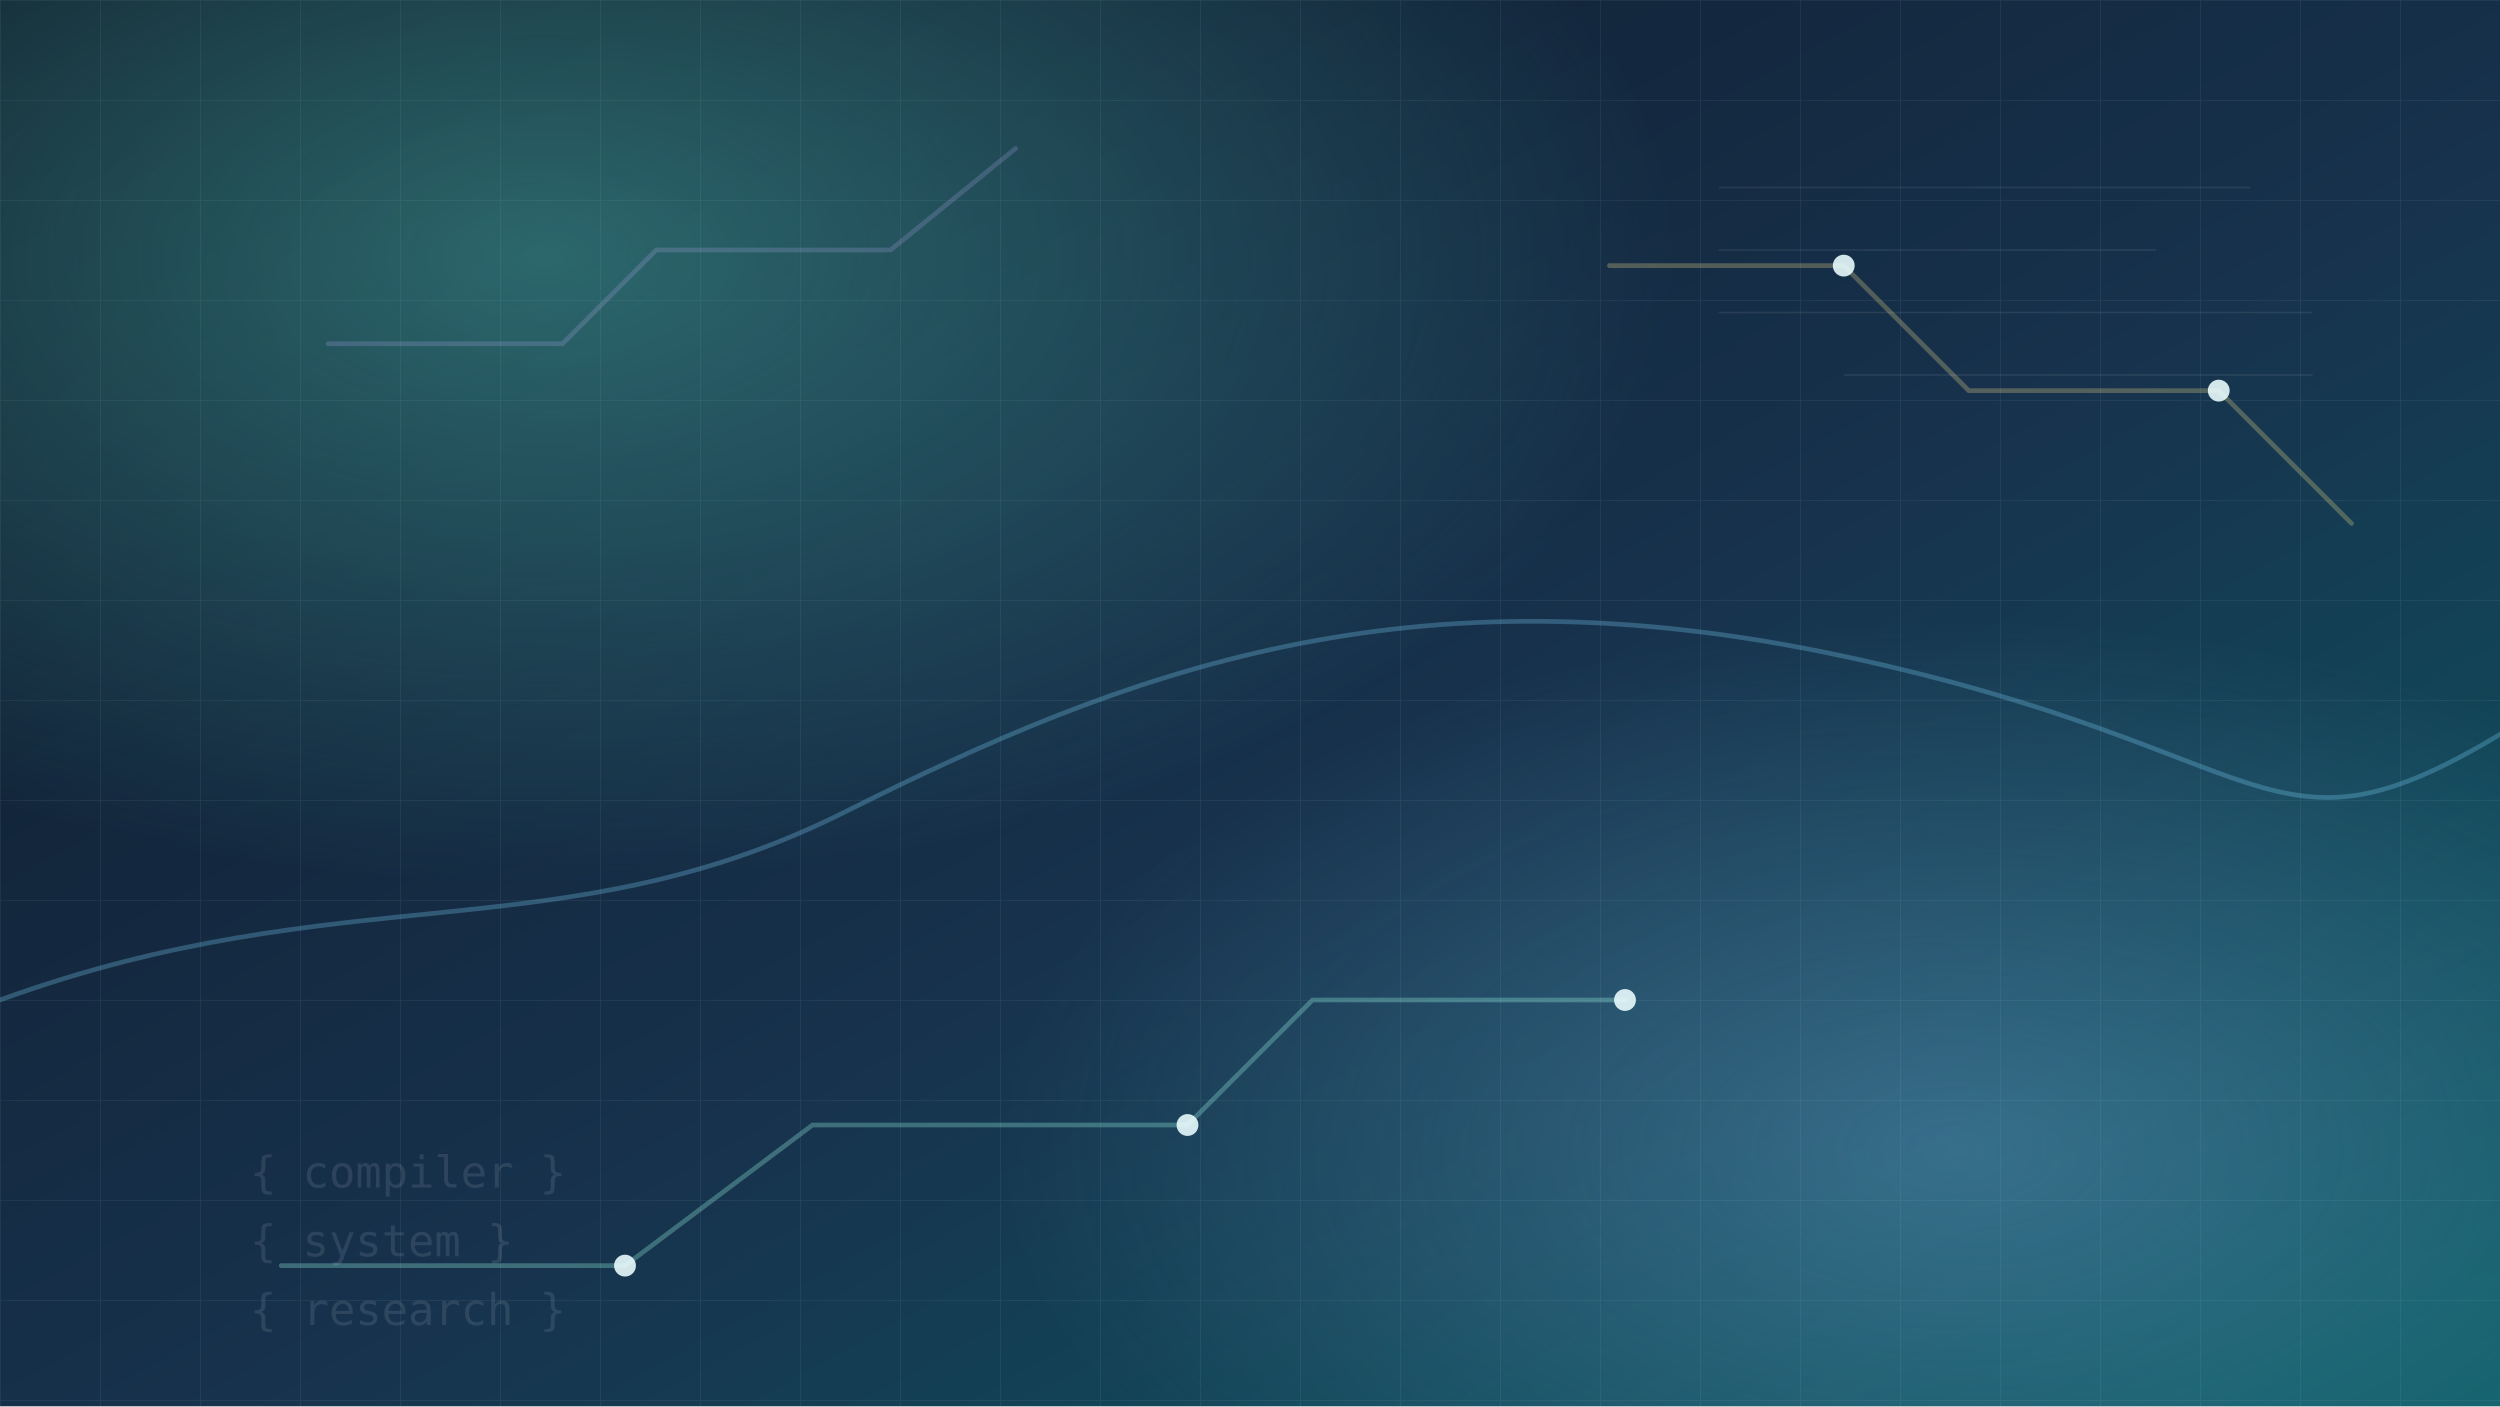
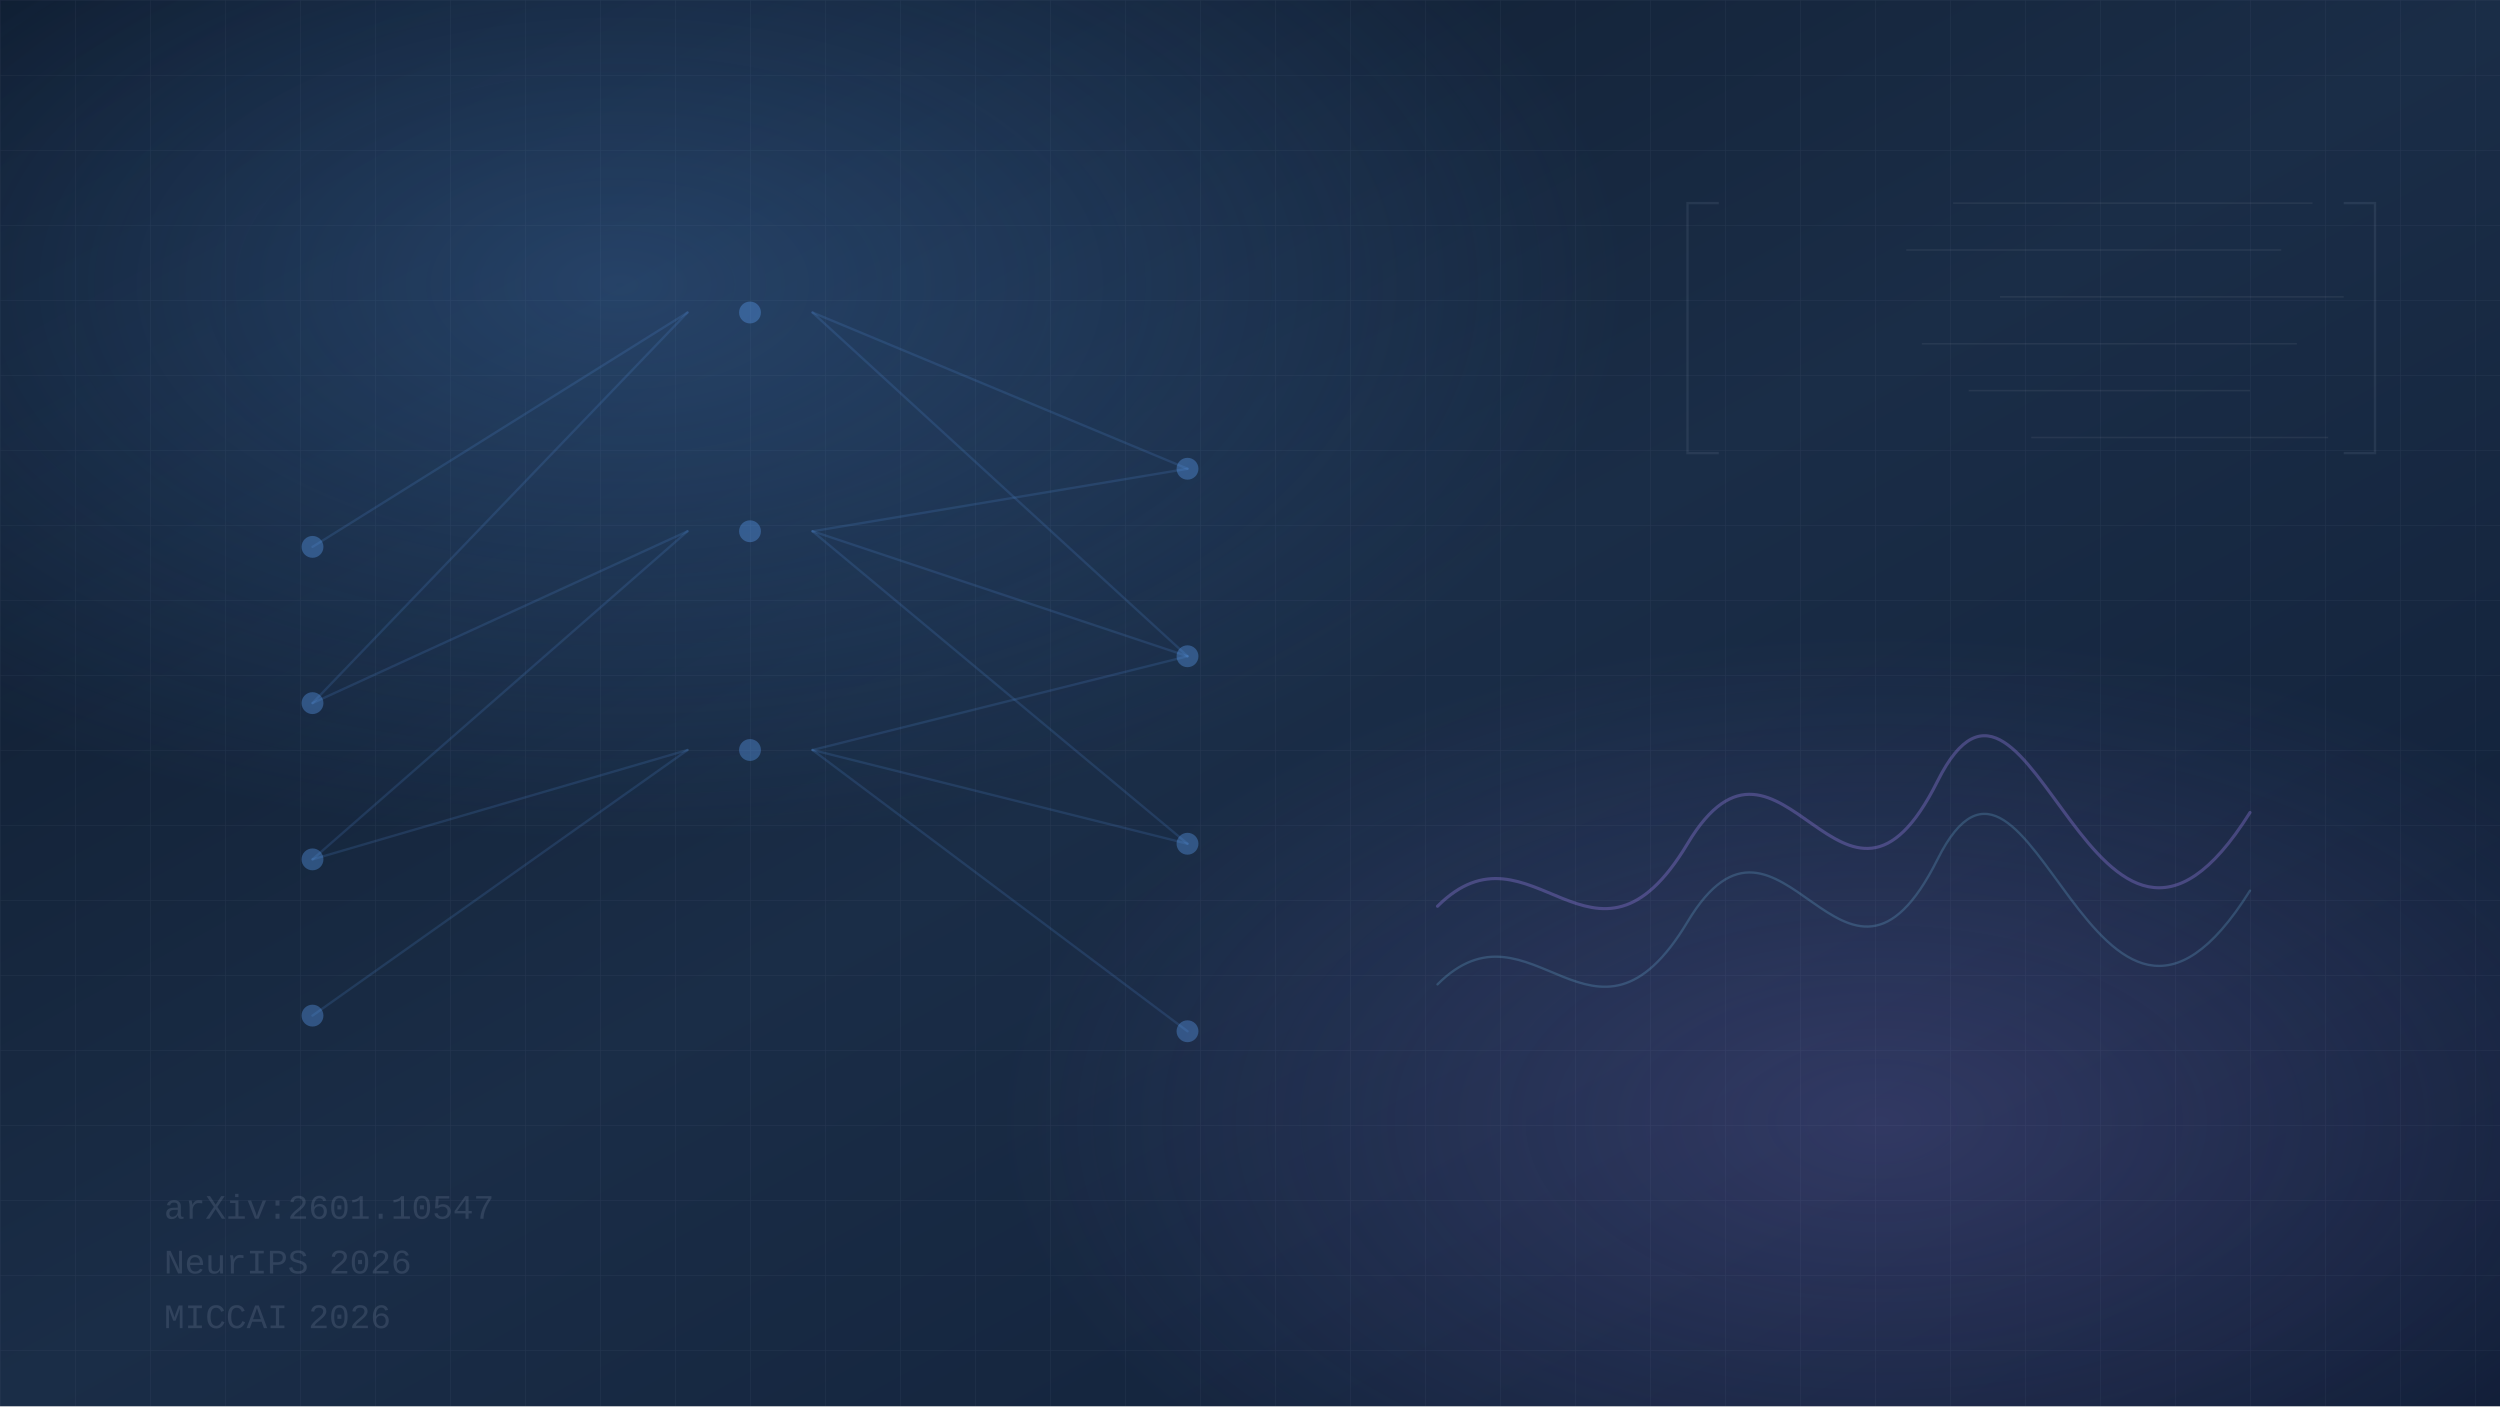
<svg xmlns="http://www.w3.org/2000/svg" viewBox="0 0 1600 900" role="img" aria-labelledby="title desc">
  <defs>
    <linearGradient id="bg" x1="0%" y1="0%" x2="100%" y2="100%">
-       <stop offset="0%" stop-color="#0d1726" />
-       <stop offset="55%" stop-color="#17324d" />
-       <stop offset="100%" stop-color="#0b5c63" />
+       <stop offset="0%" stop-color="#0c1829" />
+       <stop offset="50%" stop-color="#1a2d47" />
+       <stop offset="100%" stop-color="#0f1d35" />
    </linearGradient>
-     <radialGradient id="glowA" cx="22%" cy="18%" r="45%">
-       <stop offset="0%" stop-color="#5eead4" stop-opacity="0.35" />
-       <stop offset="100%" stop-color="#5eead4" stop-opacity="0" />
+     <radialGradient id="glowA" cx="25%" cy="20%" r="40%">
+       <stop offset="0%" stop-color="#60a5fa" stop-opacity="0.25" />
+       <stop offset="100%" stop-color="#60a5fa" stop-opacity="0" />
    </radialGradient>
-     <radialGradient id="glowB" cx="78%" cy="82%" r="38%">
-       <stop offset="0%" stop-color="#93c5fd" stop-opacity="0.30" />
-       <stop offset="100%" stop-color="#93c5fd" stop-opacity="0" />
+     <radialGradient id="glowB" cx="75%" cy="80%" r="35%">
+       <stop offset="0%" stop-color="#a78bfa" stop-opacity="0.20" />
+       <stop offset="100%" stop-color="#a78bfa" stop-opacity="0" />
    </radialGradient>
-     <pattern id="grid" width="64" height="64" patternUnits="userSpaceOnUse">
-       <path d="M 64 0 L 0 0 0 64" fill="none" stroke="#d9f3ff" stroke-opacity="0.08" stroke-width="1" />
+     <pattern id="grid" width="48" height="48" patternUnits="userSpaceOnUse">
+       <path d="M 48 0 L 0 0 0 48" fill="none" stroke="#e0e7ff" stroke-opacity="0.06" stroke-width="0.8" />
    </pattern>
  </defs>
  <rect width="1600" height="900" fill="url(#bg)" />
  <rect width="1600" height="900" fill="url(#grid)" />
  <rect width="1600" height="900" fill="url(#glowA)" />
  <rect width="1600" height="900" fill="url(#glowB)" />
-   <g fill="none" stroke-linecap="round" stroke-width="3">
-     <path d="M 0 640 C 220 560 360 610 540 520 S 900 360 1180 420 S 1450 560 1600 470" stroke="#7dd3fc" stroke-opacity="0.28" />
-     <path d="M 180 810 L 400 810 L 520 720 L 760 720 L 840 640 L 1040 640" stroke="#99f6e4" stroke-opacity="0.30" />
-     <path d="M 1030 170 L 1180 170 L 1260 250 L 1420 250 L 1505 335" stroke="#fde68a" stroke-opacity="0.26" />
-     <path d="M 210 220 L 360 220 L 420 160 L 570 160 L 650 95" stroke="#c4b5fd" stroke-opacity="0.20" />
+   <g fill="none" stroke-linecap="round" stroke-width="1.5">
+     <path d="M 200 350 L 440 200" stroke="#60a5fa" stroke-opacity="0.15" />
+     <path d="M 200 450 L 440 200" stroke="#60a5fa" stroke-opacity="0.15" />
+     <path d="M 200 450 L 440 340" stroke="#60a5fa" stroke-opacity="0.15" />
+     <path d="M 200 550 L 440 340" stroke="#60a5fa" stroke-opacity="0.15" />
+     <path d="M 200 550 L 440 480" stroke="#60a5fa" stroke-opacity="0.15" />
+     <path d="M 200 650 L 440 480" stroke="#60a5fa" stroke-opacity="0.15" />
+     <path d="M 520 200 L 760 300" stroke="#60a5fa" stroke-opacity="0.15" />
+     <path d="M 520 200 L 760 420" stroke="#60a5fa" stroke-opacity="0.15" />
+     <path d="M 520 340 L 760 300" stroke="#60a5fa" stroke-opacity="0.15" />
+     <path d="M 520 340 L 760 420" stroke="#60a5fa" stroke-opacity="0.15" />
+     <path d="M 520 340 L 760 540" stroke="#60a5fa" stroke-opacity="0.15" />
+     <path d="M 520 480 L 760 420" stroke="#60a5fa" stroke-opacity="0.15" />
+     <path d="M 520 480 L 760 540" stroke="#60a5fa" stroke-opacity="0.15" />
+     <path d="M 520 480 L 760 660" stroke="#60a5fa" stroke-opacity="0.15" />
  </g>
-   <g fill="#ecfeff" fill-opacity="0.88">
-     <circle cx="400" cy="810" r="7" />
-     <circle cx="760" cy="720" r="7" />
-     <circle cx="1040" cy="640" r="7" />
-     <circle cx="1180" cy="170" r="7" />
-     <circle cx="1420" cy="250" r="7" />
+   <g fill="#60a5fa" fill-opacity="0.35">
+     <circle cx="200" cy="350" r="7" />
+     <circle cx="200" cy="450" r="7" />
+     <circle cx="200" cy="550" r="7" />
+     <circle cx="200" cy="650" r="7" />
+     <circle cx="480" cy="200" r="7" />
+     <circle cx="480" cy="340" r="7" />
+     <circle cx="480" cy="480" r="7" />
+     <circle cx="760" cy="300" r="7" />
+     <circle cx="760" cy="420" r="7" />
+     <circle cx="760" cy="540" r="7" />
+     <circle cx="760" cy="660" r="7" />
  </g>
-   <g stroke="#ffffff" stroke-opacity="0.08" stroke-width="1">
-     <path d="M 1100 120 L 1440 120" />
-     <path d="M 1100 160 L 1380 160" />
-     <path d="M 1100 200 L 1480 200" />
-     <path d="M 1180 240 L 1480 240" />
+   <g fill="none" stroke-linecap="round" stroke-width="2">
+     <path d="M 920 580 C 980 520, 1020 640, 1080 540 S 1180 620, 1240 500 S 1340 680, 1440 520" stroke="#a78bfa" stroke-opacity="0.30" />
+     <path d="M 920 630 C 980 570, 1020 690, 1080 590 S 1180 670, 1240 550 S 1340 730, 1440 570" stroke="#7dd3fc" stroke-opacity="0.20" stroke-width="1.5" />
  </g>
-   <g fill="#ffffff" fill-opacity="0.10" font-family="monospace" font-size="28">
-     <text x="160" y="760">{ compiler }</text>
-     <text x="160" y="804">{ system }</text>
-     <text x="160" y="848">{ research }</text>
+   <g fill="#e0e7ff" fill-opacity="0.12" font-family="'Courier New', monospace" font-size="22">
+     <text x="105" y="780">arXiv:2601.10547</text>
+     <text x="105" y="815">NeurIPS 2026</text>
+     <text x="105" y="850">MICCAI 2026</text>
+   </g>
+   <g stroke="#ffffff" stroke-opacity="0.06" stroke-width="1">
+     <path d="M 1250 130 L 1480 130" />
+     <path d="M 1220 160 L 1460 160" />
+     <path d="M 1280 190 L 1500 190" />
+     <path d="M 1230 220 L 1470 220" />
+     <path d="M 1260 250 L 1440 250" />
+     <path d="M 1300 280 L 1490 280" />
+   </g>
+   <g stroke="#e0e7ff" stroke-opacity="0.08" stroke-width="1.5" fill="none">
+     <path d="M 1100 130 L 1080 130 L 1080 290 L 1100 290" />
+     <path d="M 1500 130 L 1520 130 L 1520 290 L 1500 290" />
  </g>
</svg>
